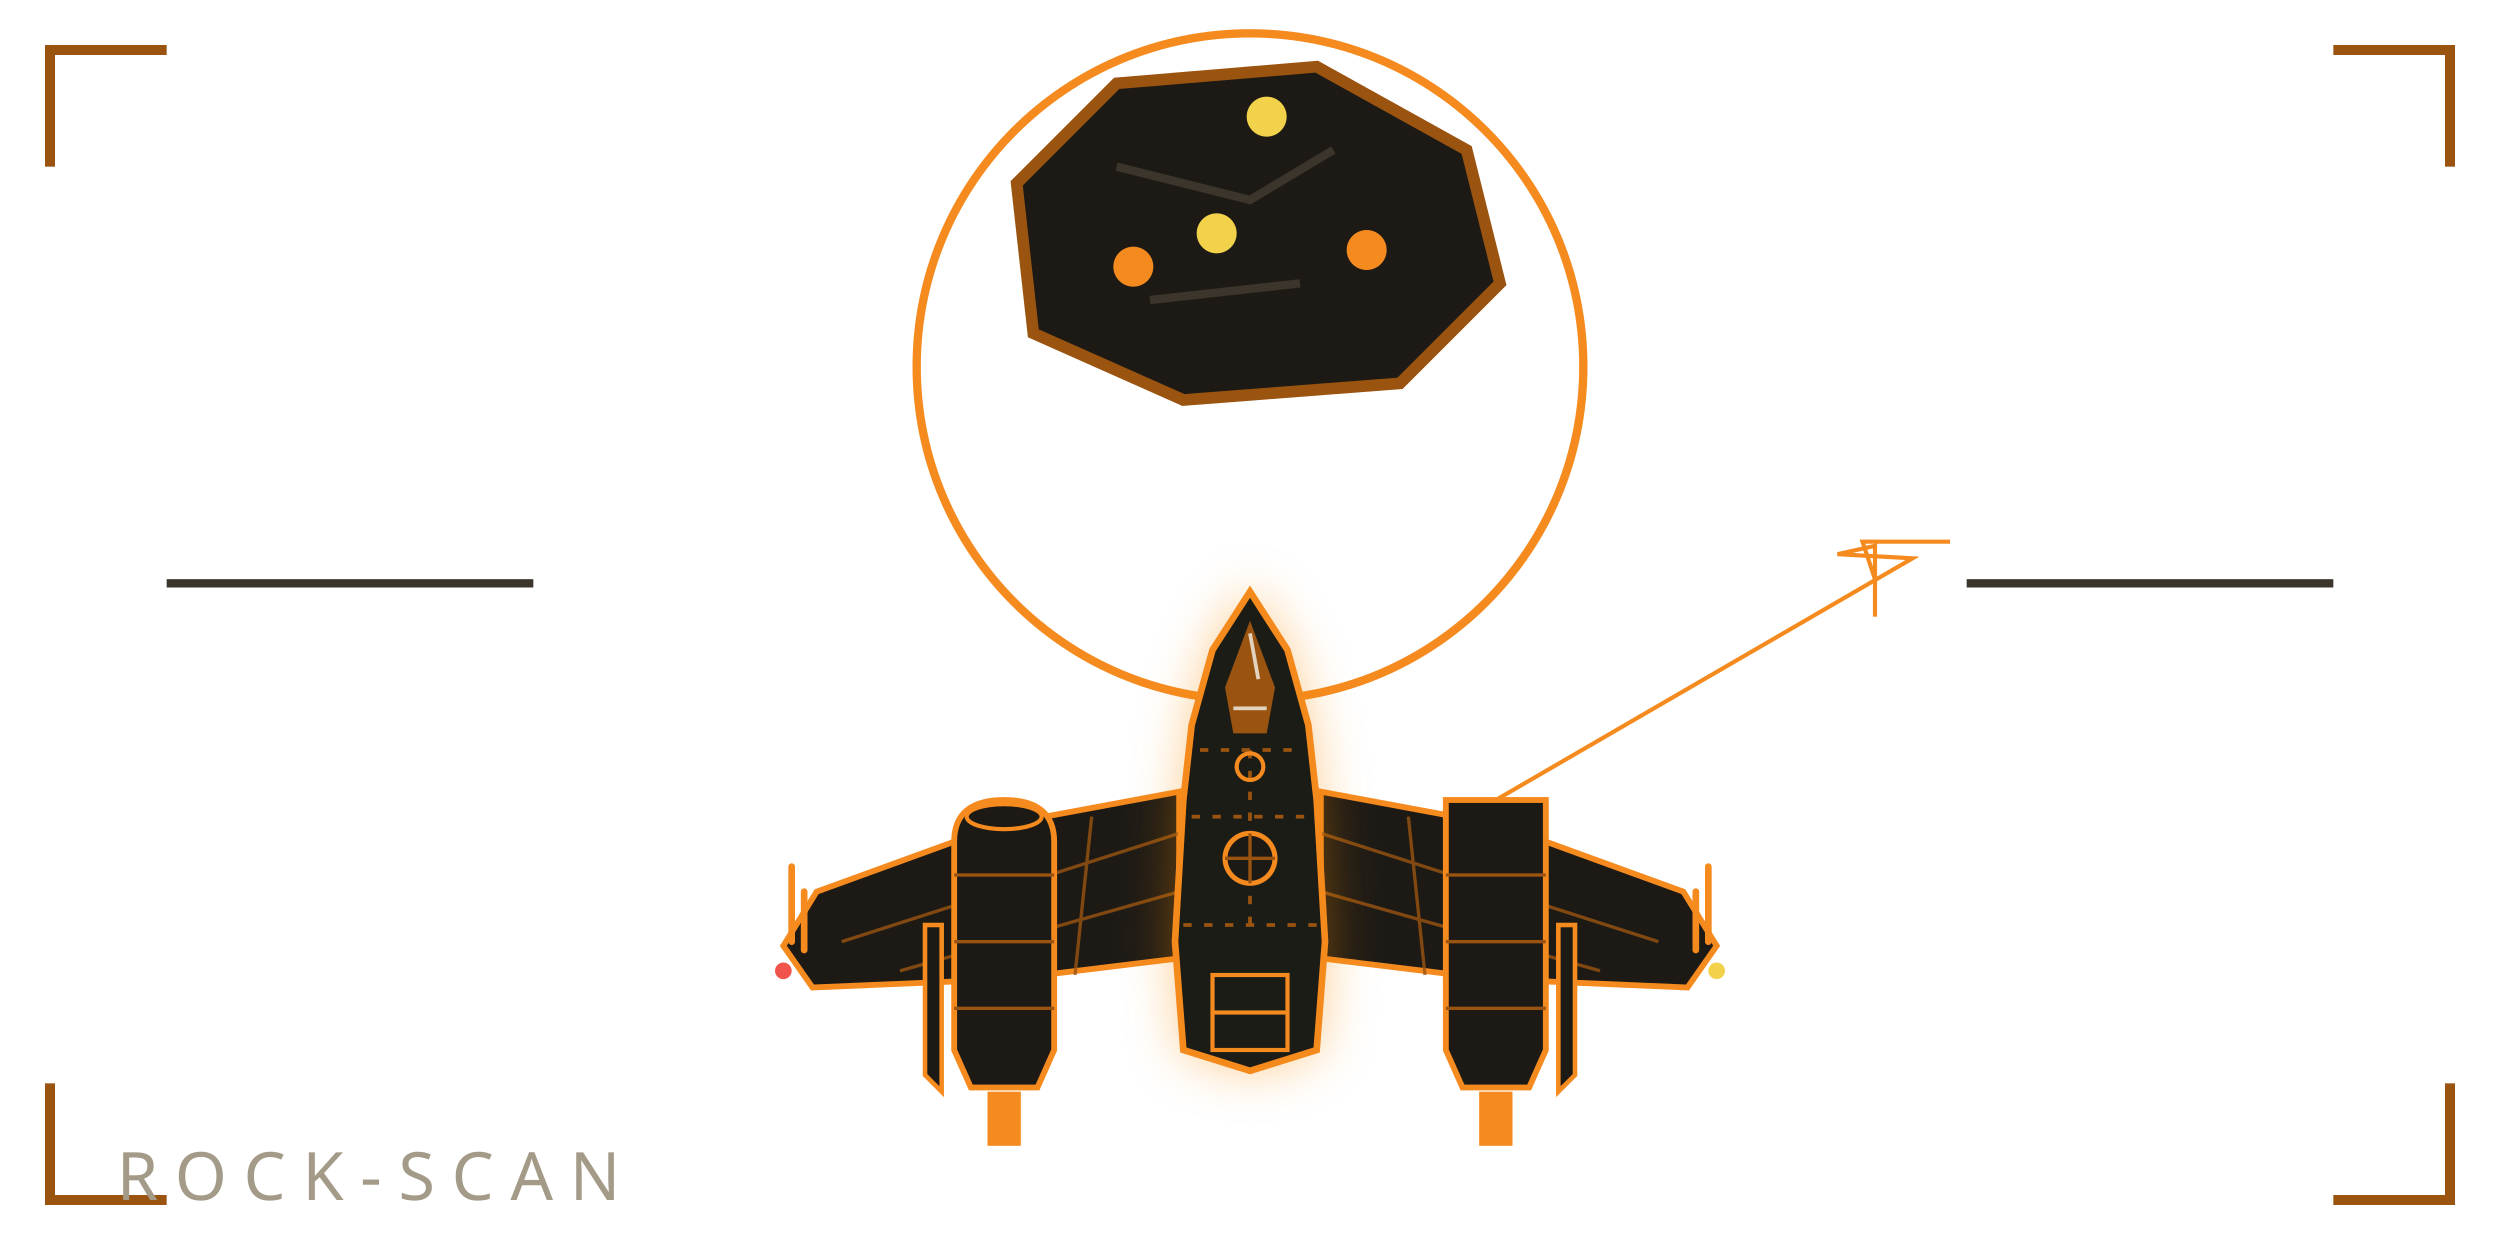
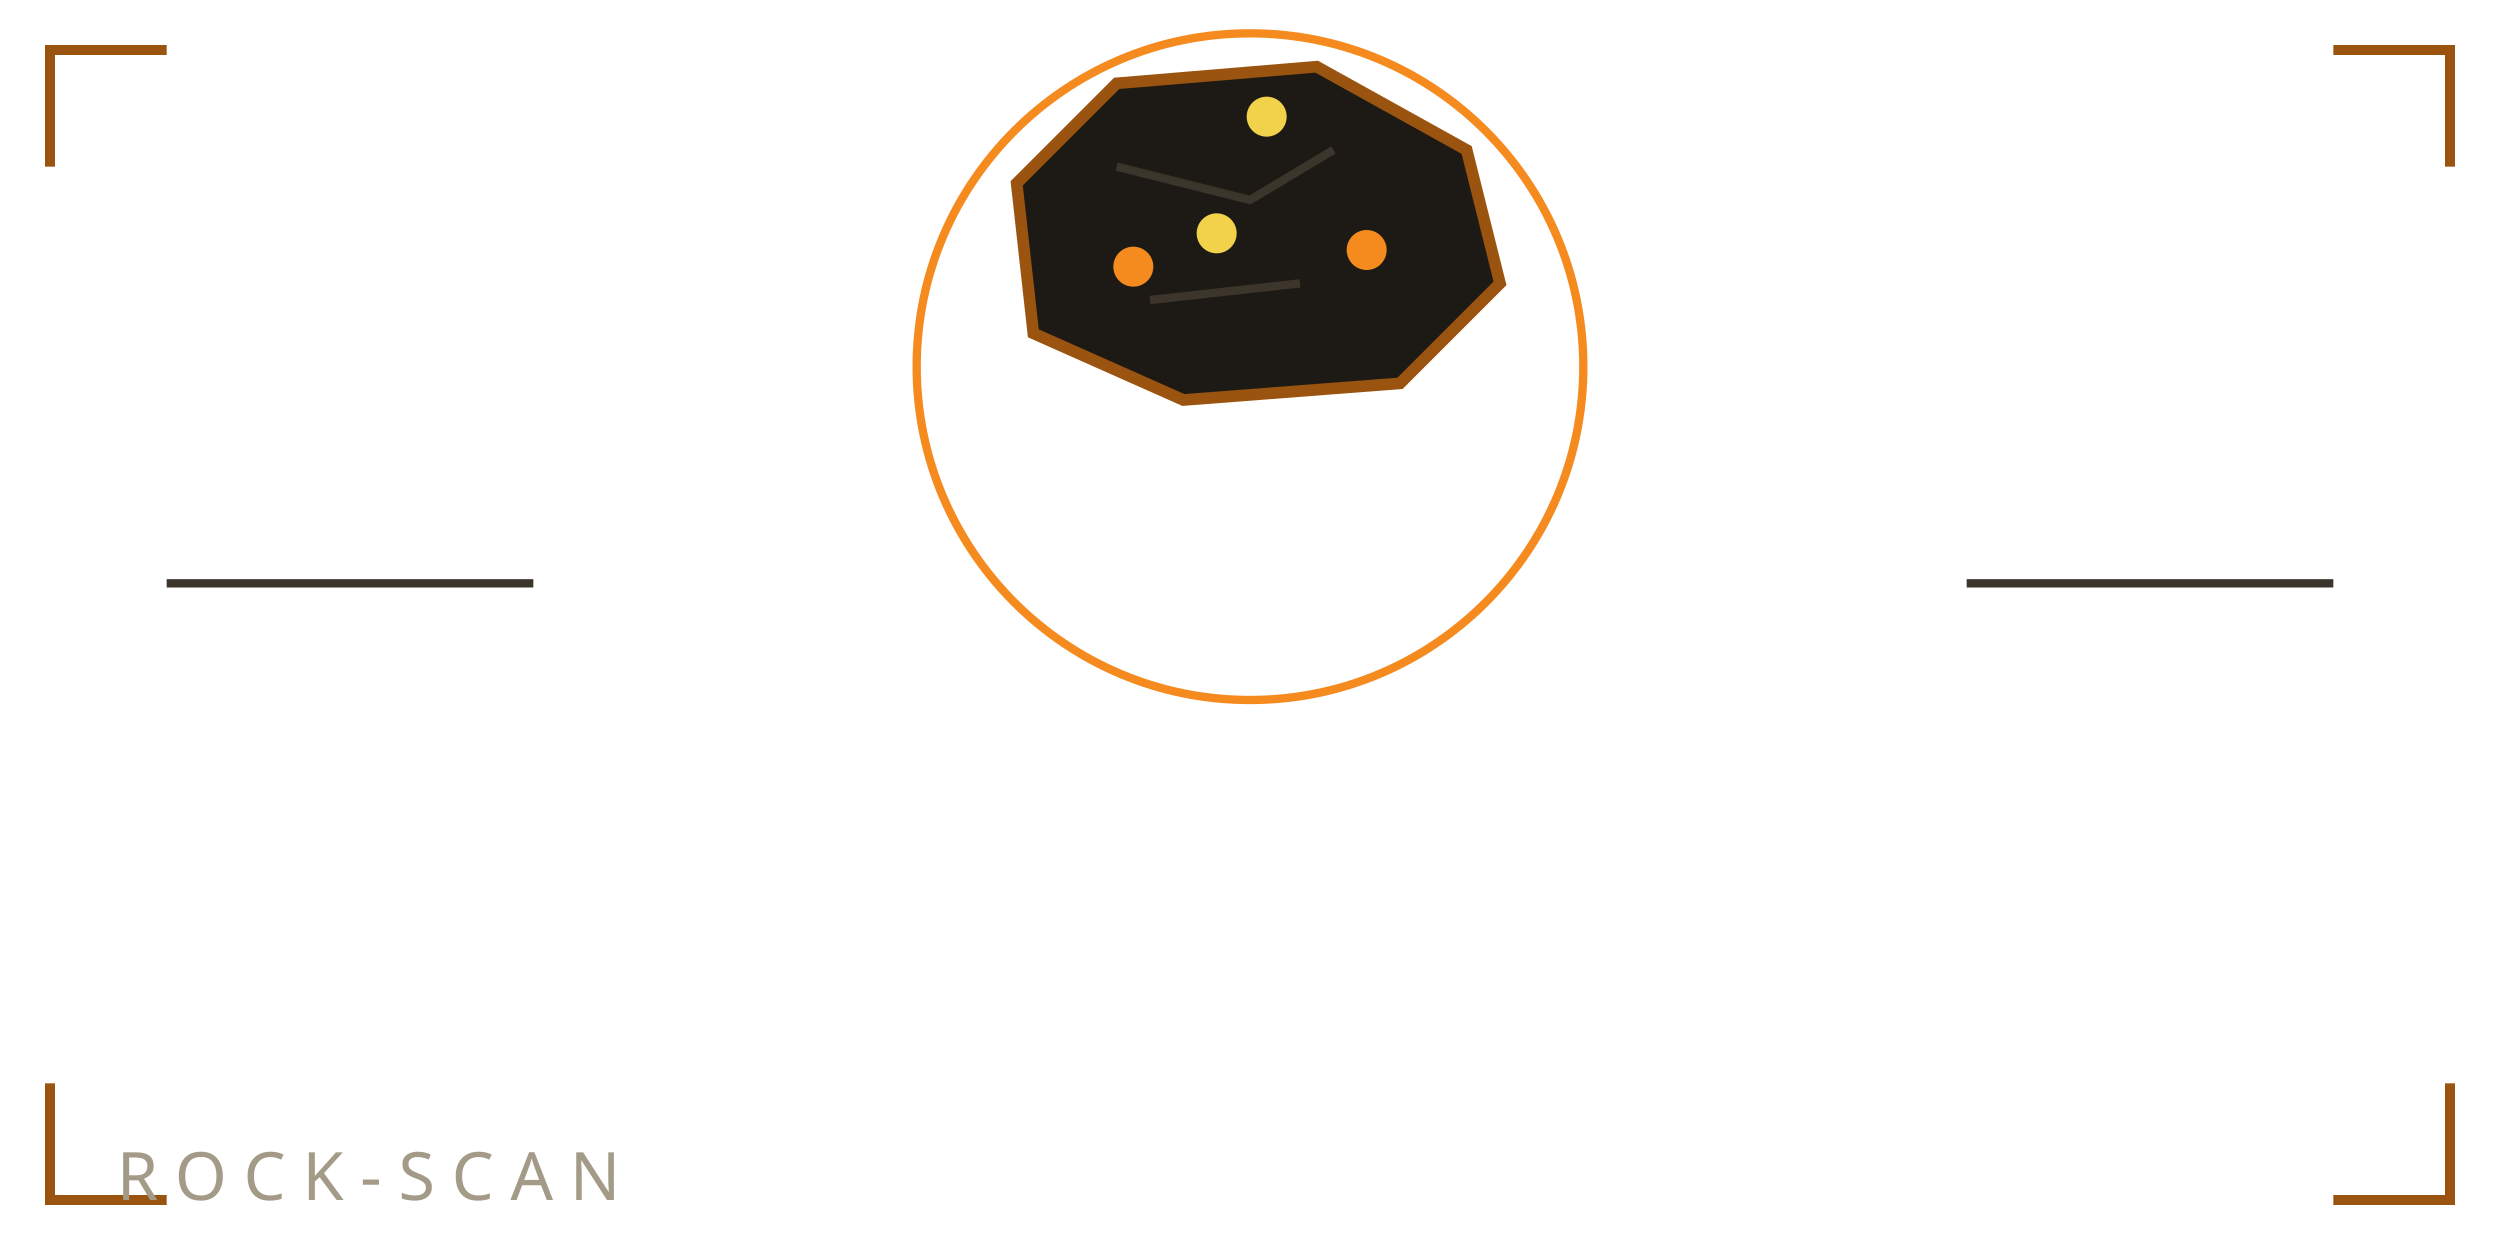
<svg xmlns="http://www.w3.org/2000/svg" width="100%" height="160" viewBox="0 0 300 150" aria-hidden="true">
  <path d="M6 20 V6 H20" fill="none" stroke="#9A5410" stroke-width="1.2" />
  <path d="M280 6 H294 V20" fill="none" stroke="#9A5410" stroke-width="1.2" />
  <path d="M6 130 V144 H20" fill="none" stroke="#9A5410" stroke-width="1.2" />
  <path d="M294 130 V144 H280" fill="none" stroke="#9A5410" stroke-width="1.2" />
  <path d="M20 70 h44 M236 70 h44" stroke="#3B352B" />
  <text x="14" y="144" fill="#A39A88" font-family="Rajdhani" font-size="8" letter-spacing="2">ROCK-SCAN</text>
  <path d="M122 22 L134 10 L158 8 L176 18 L180 34 L168 46 L142 48 L124 40 Z" fill="#1D1A15" stroke="#9A5410" stroke-width="1.4" />
  <path d="M134 20 L150 24 L160 18 M138 36 L156 34" fill="none" stroke="#3B352B" />
  <circle class="blip" cx="146" cy="28" r="2.4" fill="#F2D14B" style="animation-delay:0.0s" />
  <circle class="blip" cx="164" cy="30" r="2.4" fill="#F58A1F" style="animation-delay:0.5s" />
  <circle class="blip" cx="152" cy="14" r="2.4" fill="#F2D14B" style="animation-delay:1.0s" />
  <circle class="blip" cx="136" cy="32" r="2.4" fill="#F58A1F" style="animation-delay:1.5s" />
  <path class="beam" d="M150 70 L150 46" stroke="#F58A1F" stroke-width="2.4" fill="none" style="filter: drop-shadow(0 0 4px #F58A1F)" />
  <circle class="ping" cx="150" cy="44" r="40" fill="none" stroke="#F58A1F" style="transform-origin:150px 44px" />
-   <g transform="translate(150 70) scale(.5) translate(-150 -10)">
-     <path d="M133 60 L90 68 L46 84 L38 97 L45 107 L92 105 L133 100 Z" fill="#1D1A15" stroke="#F58A1F" stroke-width="1.4" />
-     <path d="M 167 60 L 210 68 L 254 84 L 262 97 L 255 107 L 208 105 L 167 100 Z" fill="#1D1A15" stroke="#F58A1F" stroke-width="1.4" />
-     <path d="M133 70 L52 96 M133 84 L66 103 M112 66 L108 104" fill="none" stroke="#9A5410" stroke-width=".8" opacity=".8" />
-     <path d="M 167 70 L 248 96 M 167 84 L 234 103 M 188 66 L 192 104" fill="none" stroke="#9A5410" stroke-width=".8" opacity=".8" />
-     <path d="M40 96 L40 78 M43 98 L43 84" fill="none" stroke="#F58A1F" stroke-width="1.6" stroke-linecap="round" />
-     <path d="M 260 96 L 260 78 M 257 98 L 257 84" fill="none" stroke="#F58A1F" stroke-width="1.6" stroke-linecap="round" />
-     <path d="M79 72 Q79 62 91 62 Q103 62 103 72 L103 122 L99 131 L83 131 L79 122 Z" fill="#1D1A15" stroke="#F58A1F" stroke-width="1.4" />
-     <path d="M 221 72 221 62 209 62 197 62 197 72 L 197 122 L 201 131 L 217 131 L 221 122 Z" fill="#1D1A15" stroke="#F58A1F" stroke-width="1.4" />
-     <path d="M79 80 L103 80 M79 96 L103 96 M79 112 L103 112" fill="none" stroke="#9A5410" stroke-width=".8" />
-     <path d="M 221 80 L 197 80 M 221 96 L 197 96 M 221 112 L 197 112" fill="none" stroke="#9A5410" stroke-width=".8" />
-     <path d="M91 62 m-9 4 a9 3 0 1 0 18 0 a9 3 0 1 0 -18 0" fill="none" stroke="#F58A1F" stroke-width="1" />
-     <path d="M 209 62 309 4 291 3 300 1 300 18 300 9 297 0 299 0 318 0" fill="none" stroke="#F58A1F" stroke-width="1" />
-     <path d="M72 92 L72 128 L76 132 L76 92 Z" fill="#1D1A15" stroke="#F58A1F" stroke-width="1.1" />
-     <path d="M 228 92 L 228 128 L 224 132 L 224 92 Z" fill="#1D1A15" stroke="#F58A1F" stroke-width="1.1" />
-     <path d="M150 12 L141 26 L136 44 L134 62 L132 96 L134 122 L150 127 L166 122 L168 96 L166 62 L164 44 L159 26 Z" fill="#1D1A15" stroke="#F58A1F" stroke-width="1.6" style="filter: drop-shadow(0 0 6px #F58A1F66)" />
-     <path d="M138 50 L162 50 M136 66 L164 66 M134 92 L166 92 M150 50 L150 92" fill="none" stroke="#9A5410" stroke-width=".9" stroke-dasharray="2 3" />
-     <path d="M150 19 L156 35 L154 46 L146 46 L144 35 Z" fill="#9A5410" />
-     <path d="M150 22 L152 33 M146 40 L154 40" fill="none" stroke="#EFE9DD" stroke-width=".9" opacity=".85" />
-     <circle cx="150" cy="54" r="3.2" fill="none" stroke="#F58A1F" stroke-width="1" />
-     <circle cx="150" cy="76" r="6" fill="#1D1A15" stroke="#F58A1F" stroke-width="1.2" />
-     <path d="M144 76 H156 M150 70 V82" stroke="#9A5410" stroke-width=".8" />
-     <path d="M141 104 H159 V122 H141 Z M141 113 H159" fill="none" stroke="#F58A1F" stroke-width="1" />
-     <circle class="blip" cx="38" cy="103" r="2" fill="#F0544A" />
-     <circle class="blip" cx="262" cy="103" r="2" fill="#F2D14B" style="animation-delay:1.2s" />
-     <rect class="flame" x="87" y="132" width="8" height="13" fill="#F58A1F" />
-     <rect class="flame" x="205" y="132" width="8" height="13" fill="#F58A1F" />
-   </g>
+   <g transform="translate(150 70) scale(.5) translate(-150 -10)" />
</svg>
